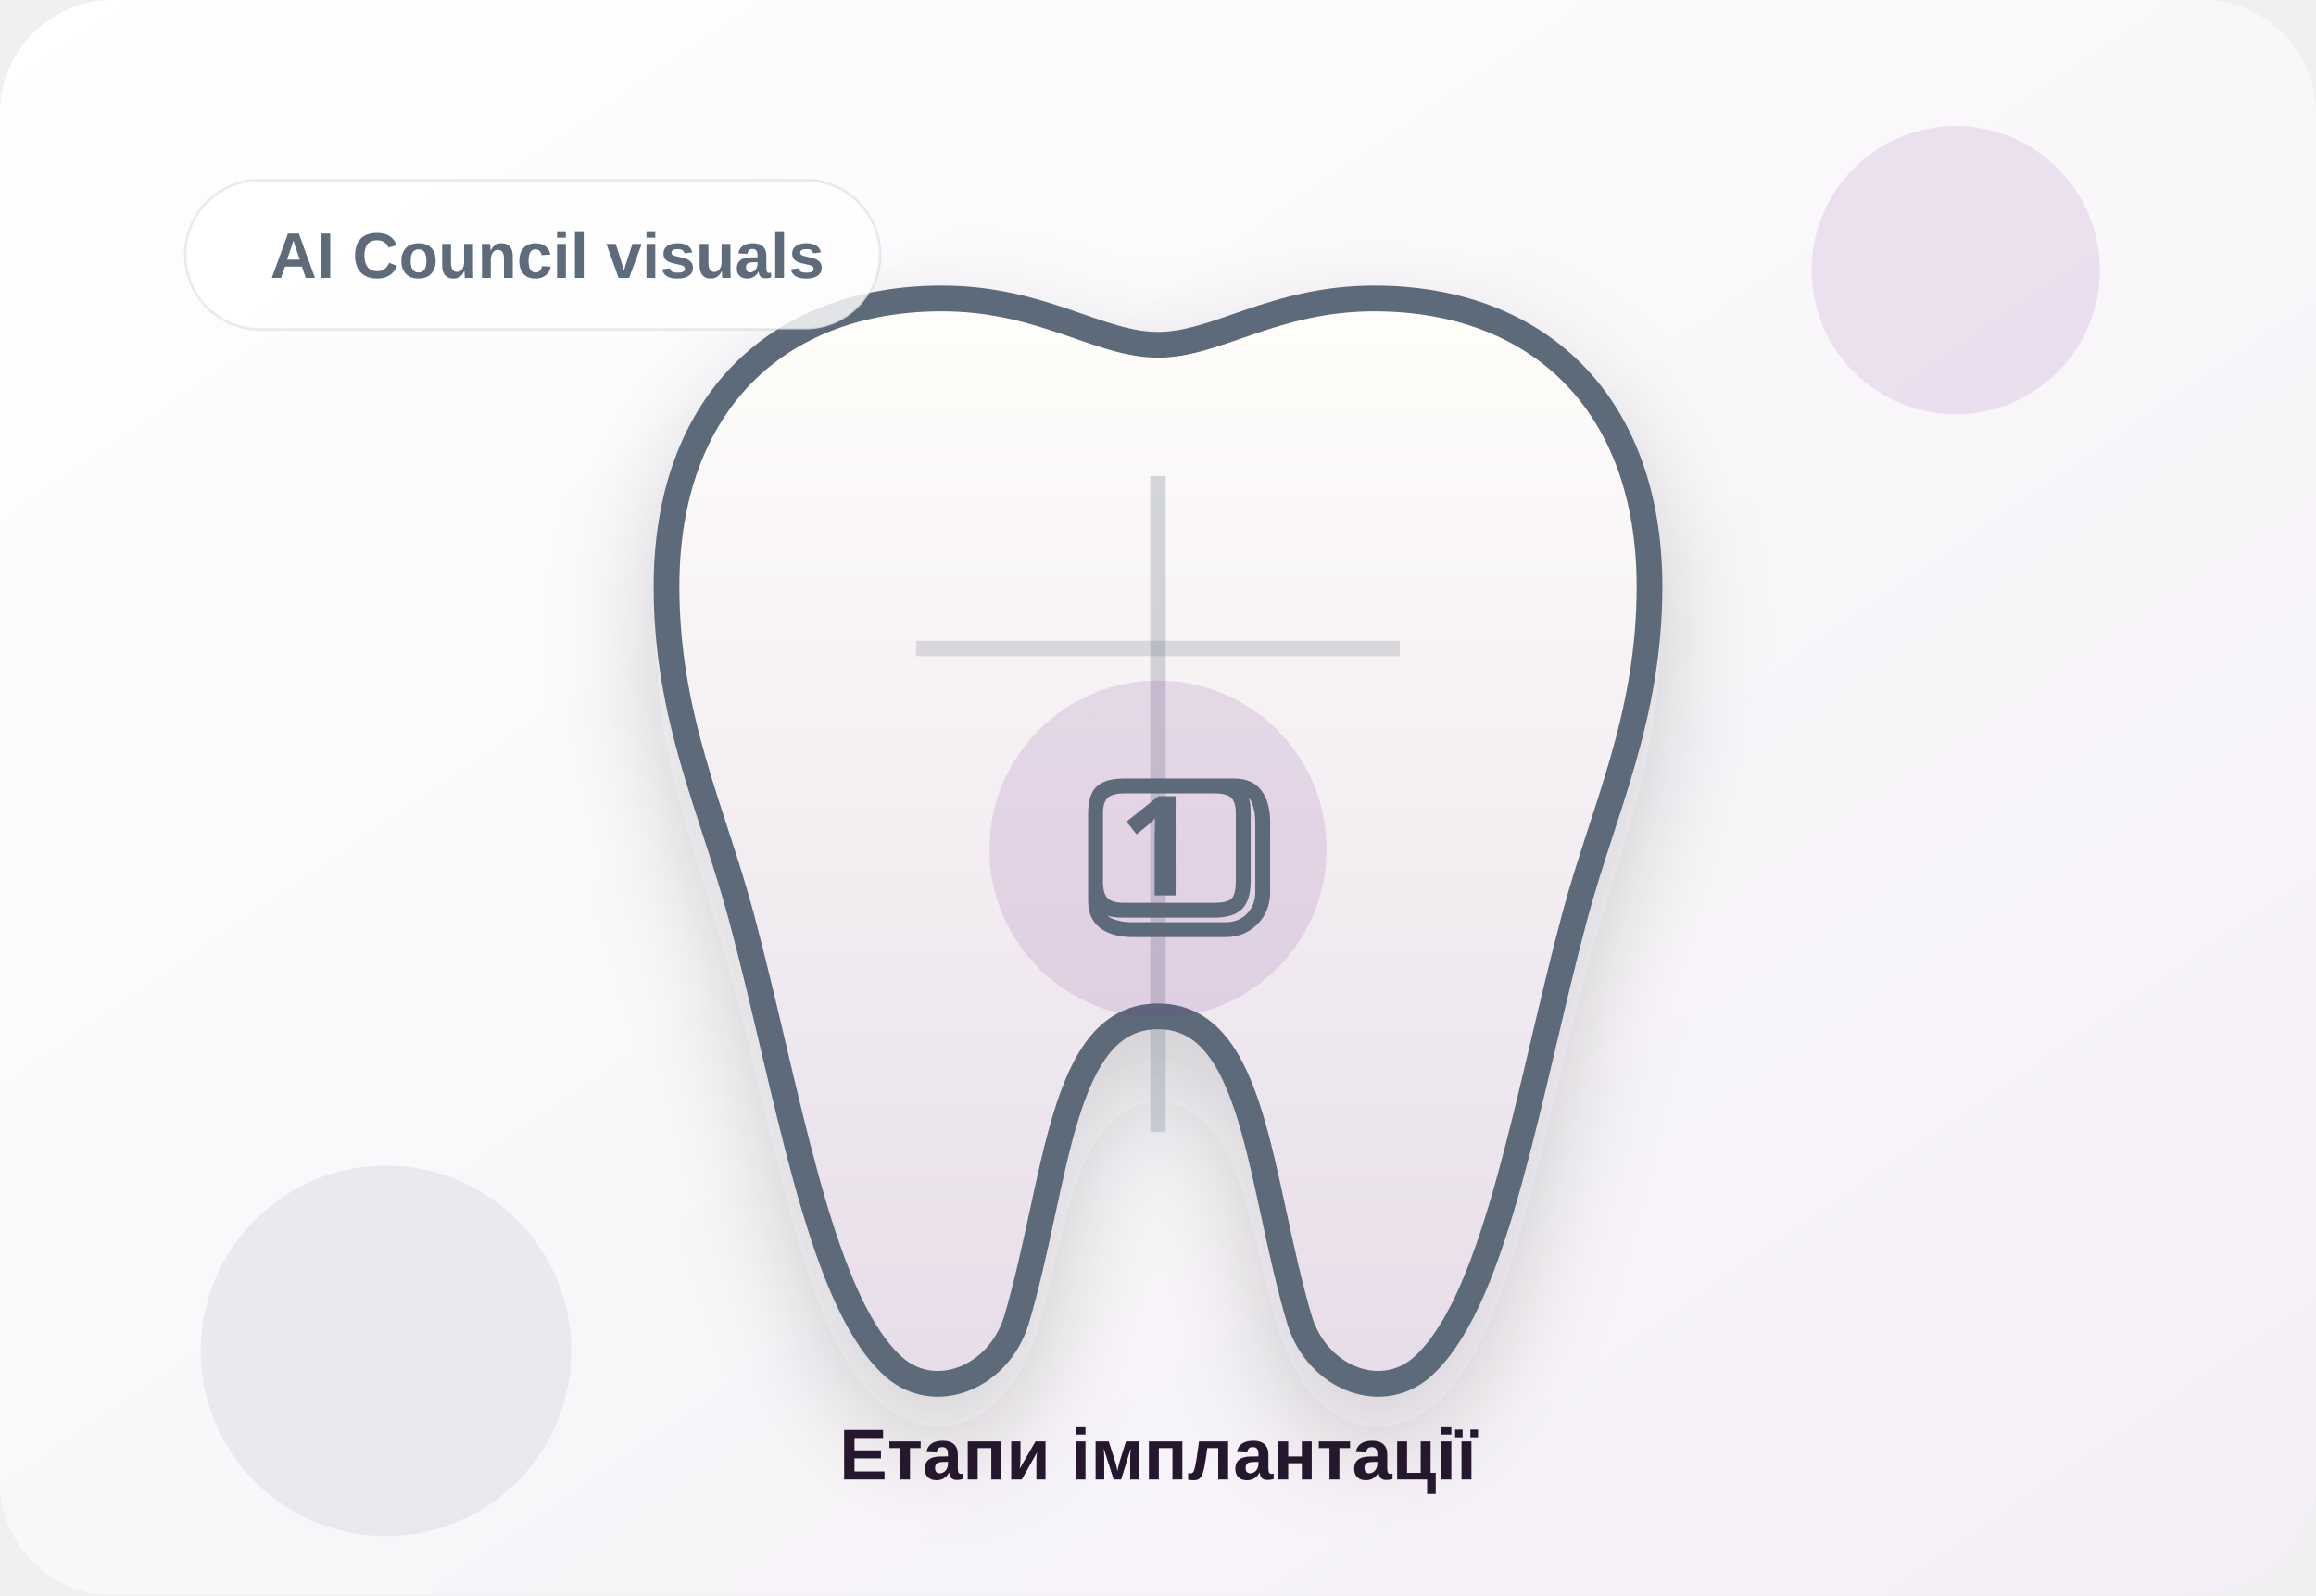
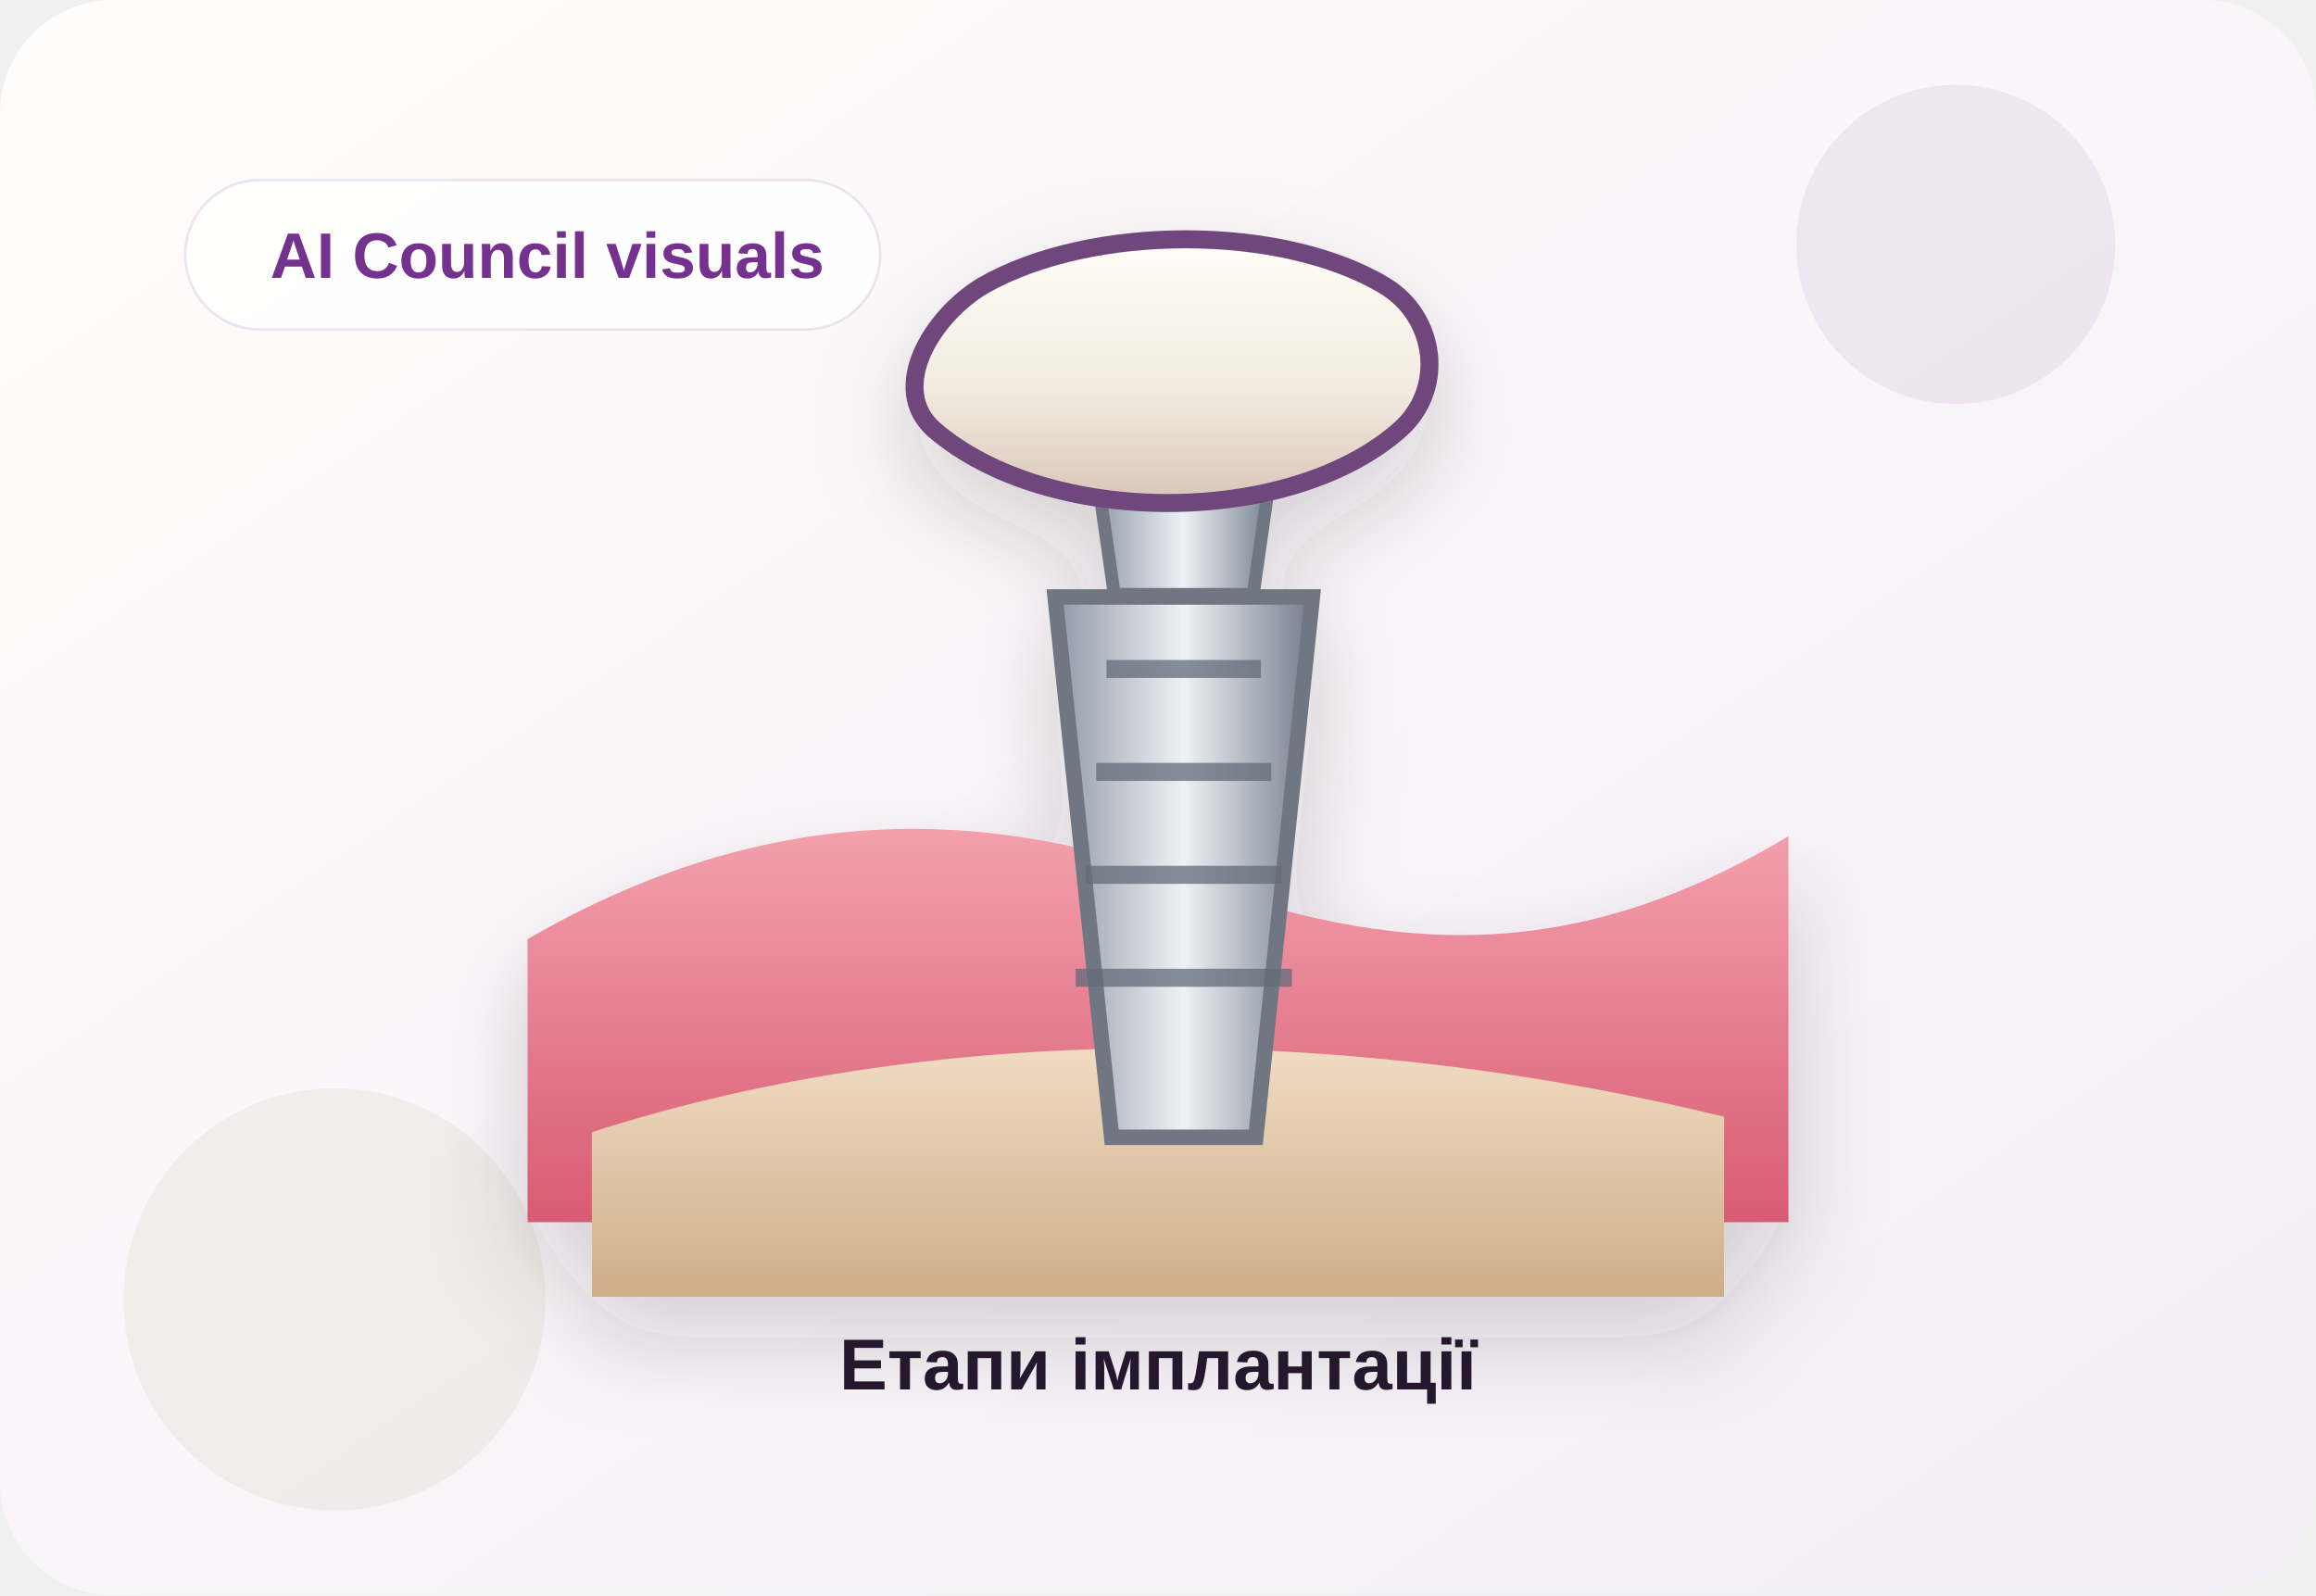
<svg xmlns="http://www.w3.org/2000/svg" viewBox="0 0 900 620" role="img" aria-label="Етапи імплантації">
  <defs>
    <linearGradient id="bg" x1="0" y1="0" x2="1" y2="1">
-       <stop offset="0" stop-color="#ffffff" />
-       <stop offset="1" stop-color="#f4eff6" />
+       <stop offset="0" stop-color="#fffdfb" />
+       <stop offset="1" stop-color="#f3edf6" />
    </linearGradient>
-     <linearGradient id="tooth" x1="0" y1="0" x2="0" y2="1">
-       <stop offset="0" stop-color="#fffefa" />
-       <stop offset="1" stop-color="#e7dde9" />
+     <linearGradient id="enamel" x1="0" y1="0" x2="0" y2="1">
+       <stop offset="0" stop-color="#fffef8" />
+       <stop offset="0.58" stop-color="#f2eadf" />
+       <stop offset="1" stop-color="#d8c6b8" />
+     </linearGradient>
+     <linearGradient id="dentin" x1="0" y1="0" x2="0" y2="1">
+       <stop offset="0" stop-color="#f9d98b" />
+       <stop offset="1" stop-color="#d7a94e" />
+     </linearGradient>
+     <linearGradient id="pulp" x1="0" y1="0" x2="0" y2="1">
+       <stop offset="0" stop-color="#ee6b7a" />
+       <stop offset="1" stop-color="#a82f48" />
+     </linearGradient>
+     <linearGradient id="gum" x1="0" y1="0" x2="0" y2="1">
+       <stop offset="0" stop-color="#f3a0ad" />
+       <stop offset="1" stop-color="#d85b73" />
+     </linearGradient>
+     <linearGradient id="bone" x1="0" y1="0" x2="0" y2="1">
+       <stop offset="0" stop-color="#f0dbc2" />
+       <stop offset="1" stop-color="#cfae88" />
+     </linearGradient>
+     <linearGradient id="metal" x1="0" y1="0" x2="1" y2="0">
+       <stop offset="0" stop-color="#8f99a6" />
+       <stop offset="0.5" stop-color="#eef2f6" />
+       <stop offset="1" stop-color="#737d8b" />
    </linearGradient>
    <filter id="shadow" x="-20%" y="-20%" width="140%" height="140%">
-       <feDropShadow dx="0" dy="18" stdDeviation="20" flood-color="#2c2034" flood-opacity=".18" />
+       <feDropShadow dx="0" dy="16" stdDeviation="18" flood-color="#2c2034" flood-opacity=".18" />
    </filter>
  </defs>
  <rect width="900" height="620" rx="44" fill="url(#bg)" />
-   <circle cx="760" cy="105" r="56" fill="#74318f" opacity=".12" />
-   <circle cx="150" cy="525" r="72" fill="#5d6b7a" opacity=".10" />
+   <circle cx="760" cy="95" r="62" fill="#74318f" opacity=".08" />
+   <circle cx="130" cy="505" r="82" fill="#8b5a2b" opacity=".07" />
+   <rect x="72" y="70" width="270" height="58" rx="29" fill="#fff" opacity=".88" stroke="#74318f" stroke-opacity=".14" />
+   <text x="105" y="108" font-family="Arial, sans-serif" font-size="25" font-weight="700" fill="#74318f">AI Council visuals</text>
  <g filter="url(#shadow)">
-     <path d="M366 116c-64 0-107 41-107 112 0 51 18 87 29 128 18 67 30 147 58 174 16 16 42 6 49-17 16-54 17-118 55-118s39 64 55 118c7 23 33 33 49 17 28-27 40-107 58-174 11-41 29-77 29-128 0-71-43-112-107-112-39 0-61 18-84 18s-45-18-84-18z" fill="url(#tooth)" stroke="#5d6b7a" stroke-width="10" stroke-linejoin="round" />
-     <path d="M450 185v255" stroke="#5d6b7a" stroke-width="6" opacity=".25" />
-     <path d="M356 252h188" stroke="#5d6b7a" stroke-width="6" opacity=".20" />
-     <circle cx="450" cy="330" r="62" fill="#74318f" opacity=".14" stroke="#74318f" stroke-width="7" />
-     <text x="450" y="348" text-anchor="middle" font-family="Arial, sans-serif" font-size="54" font-weight="700" fill="#5d6b7a">1️⃣</text>
+     <path d="M205 365c95-55 180-51 260-22 85 31 153 28 230-18v150H205z" fill="url(#gum)" />
+     <path d="M230 440c140-45 300-40 440-6v70H230z" fill="url(#bone)" />
+     <path d="M425 175h70l-8 56h-54z" fill="url(#metal)" stroke="#6f7782" stroke-width="5" />
+     <path d="M410 232h100l-22 210h-56z" fill="url(#metal)" stroke="#6f7782" stroke-width="6" />
+     <path d="M430 260h60M426 300h68M422 340h76M418 380h84" stroke="#626b78" stroke-width="7" opacity=".75" />
+     <path d="M382 111c42-24 116-24 156 0 20 12 24 40 6 56-43 38-137 38-181 0-18-16-1-44 19-56z" fill="url(#enamel)" stroke="#6f477b" stroke-width="7" />
  </g>
-   <g>
-     <rect x="72" y="70" width="270" height="58" rx="29" fill="#ffffff" opacity=".82" stroke="#5d6b7a" stroke-opacity=".16" />
-     <text x="105" y="108" font-family="Arial, sans-serif" font-size="25" font-weight="700" fill="#5d6b7a">AI Council visuals</text>
-   </g>
-   <text x="450" y="575" text-anchor="middle" font-family="Arial, sans-serif" font-size="28" font-weight="800" fill="#25172d">Етапи імплантації</text>
+   <text x="450" y="540" text-anchor="middle" font-family="Arial, sans-serif" font-size="28" font-weight="800" fill="#25172d">Етапи імплантації</text>
</svg>
